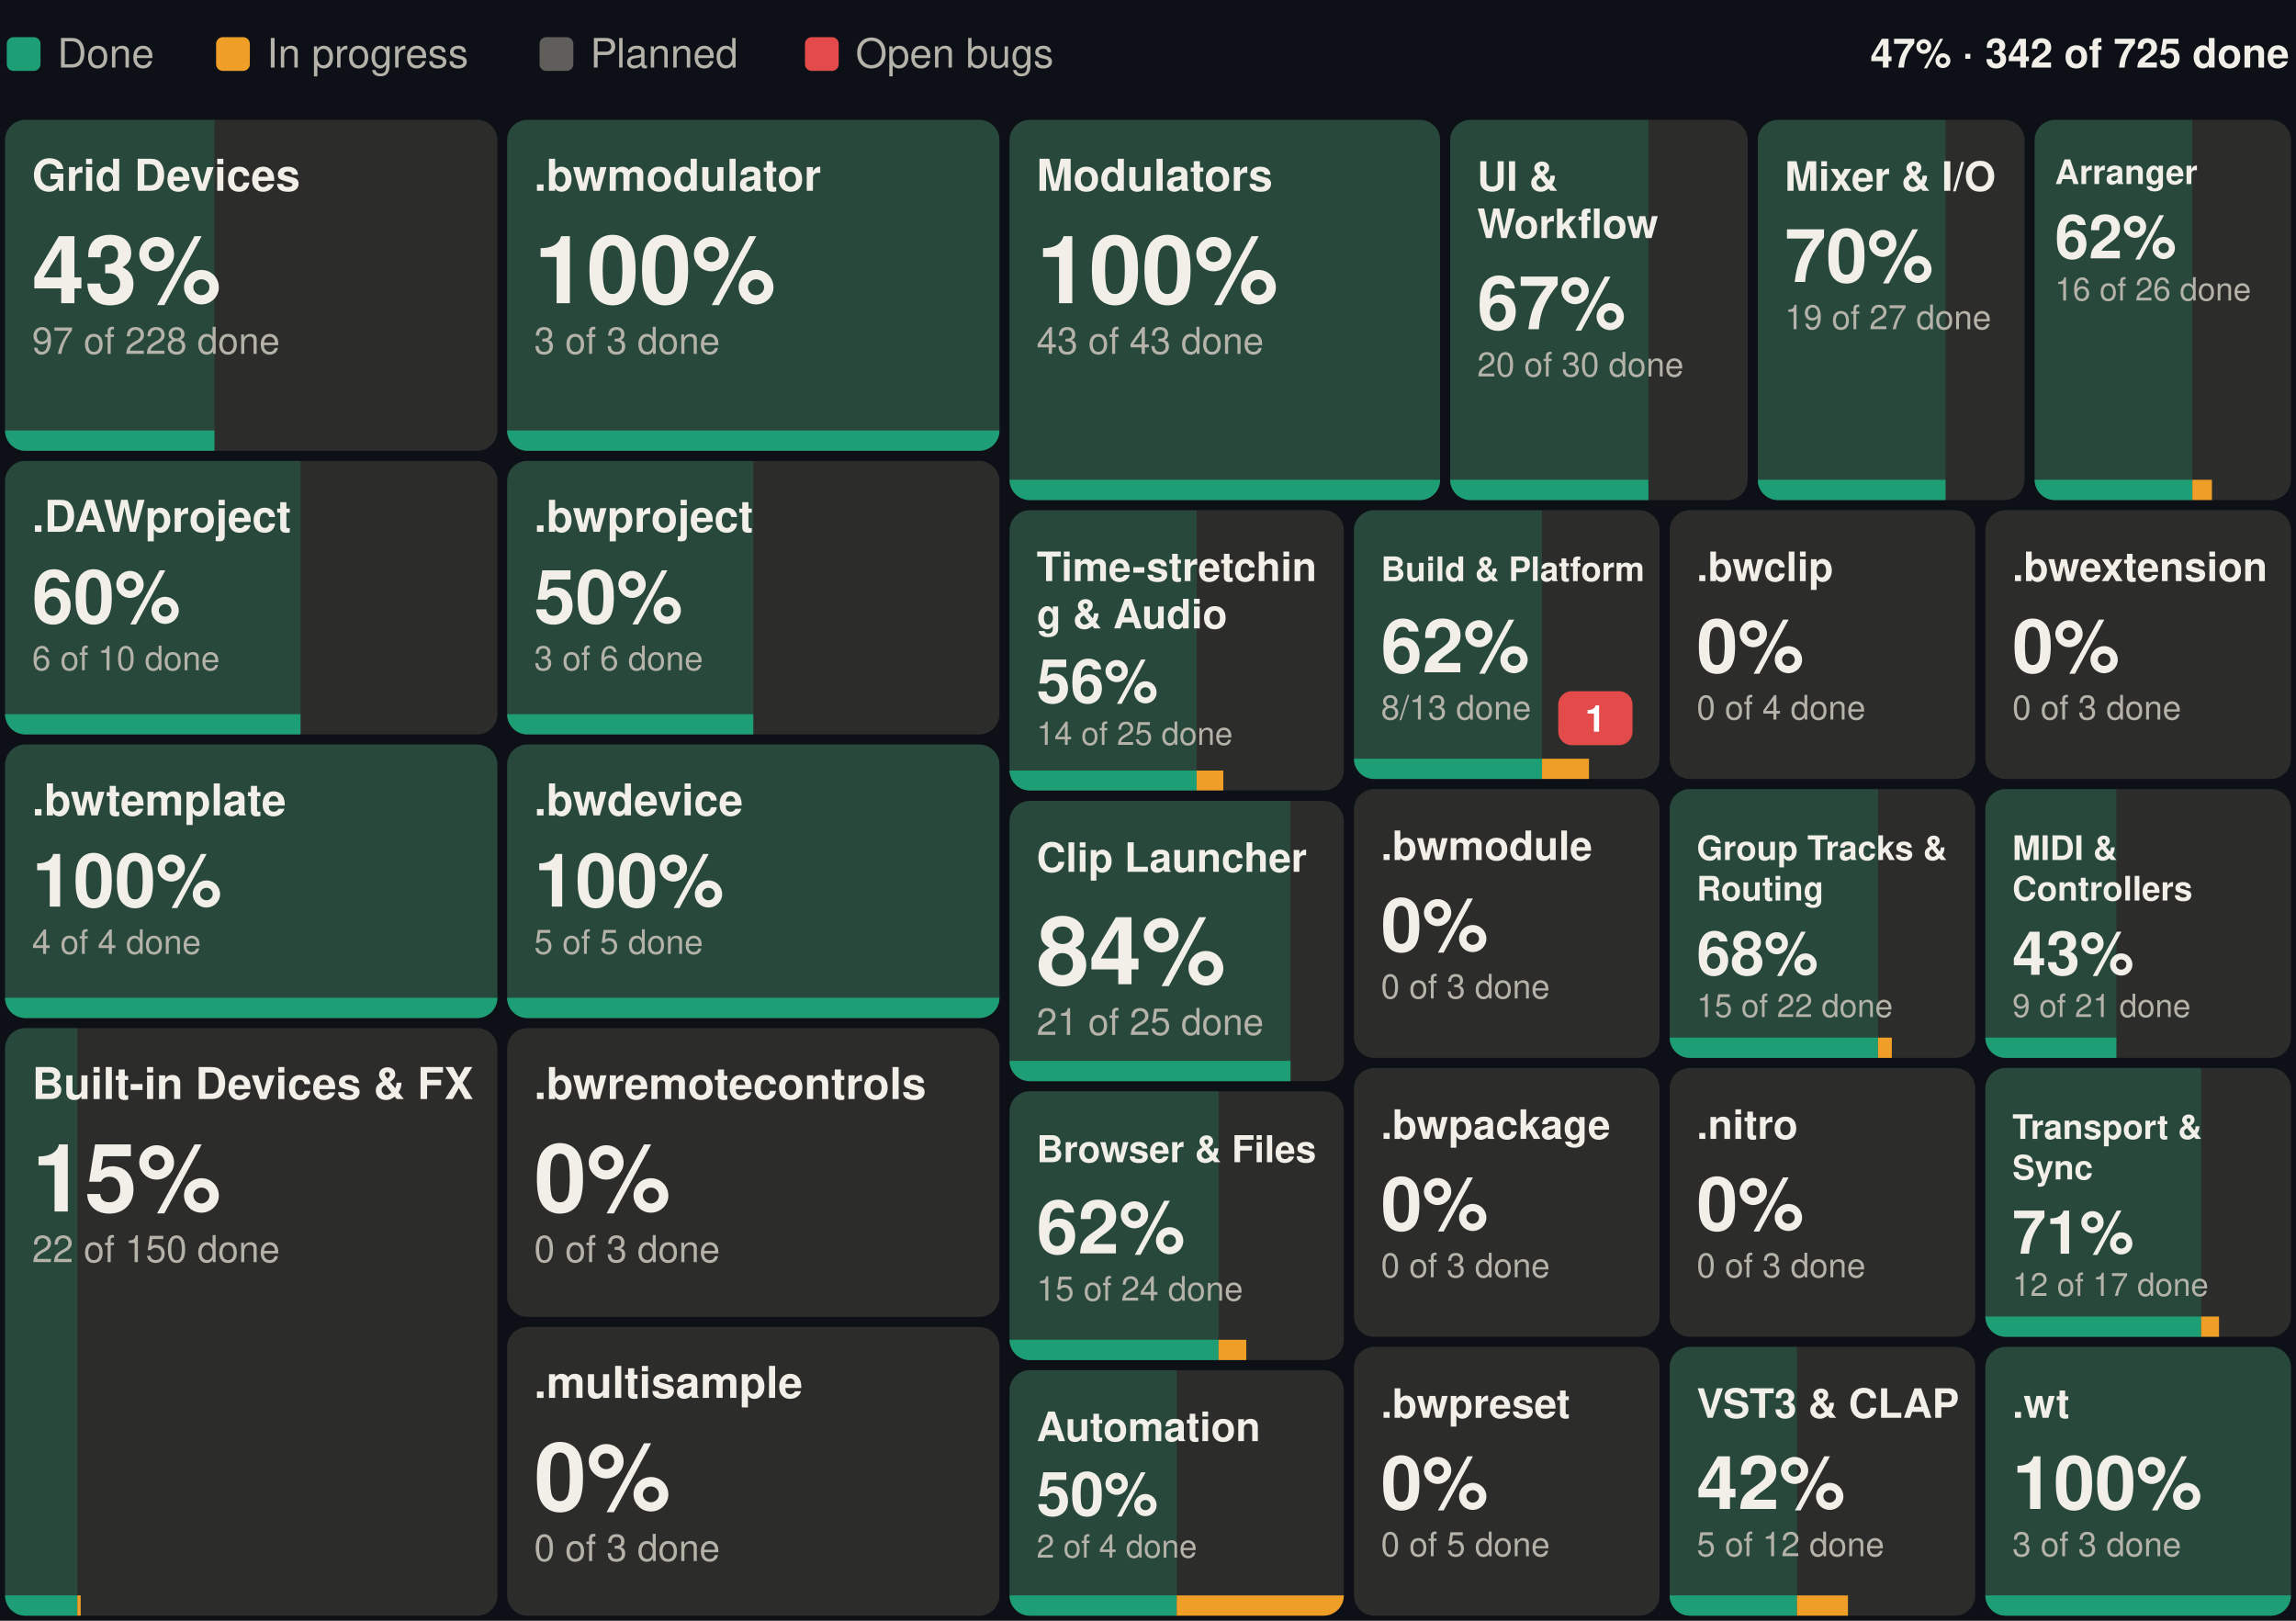
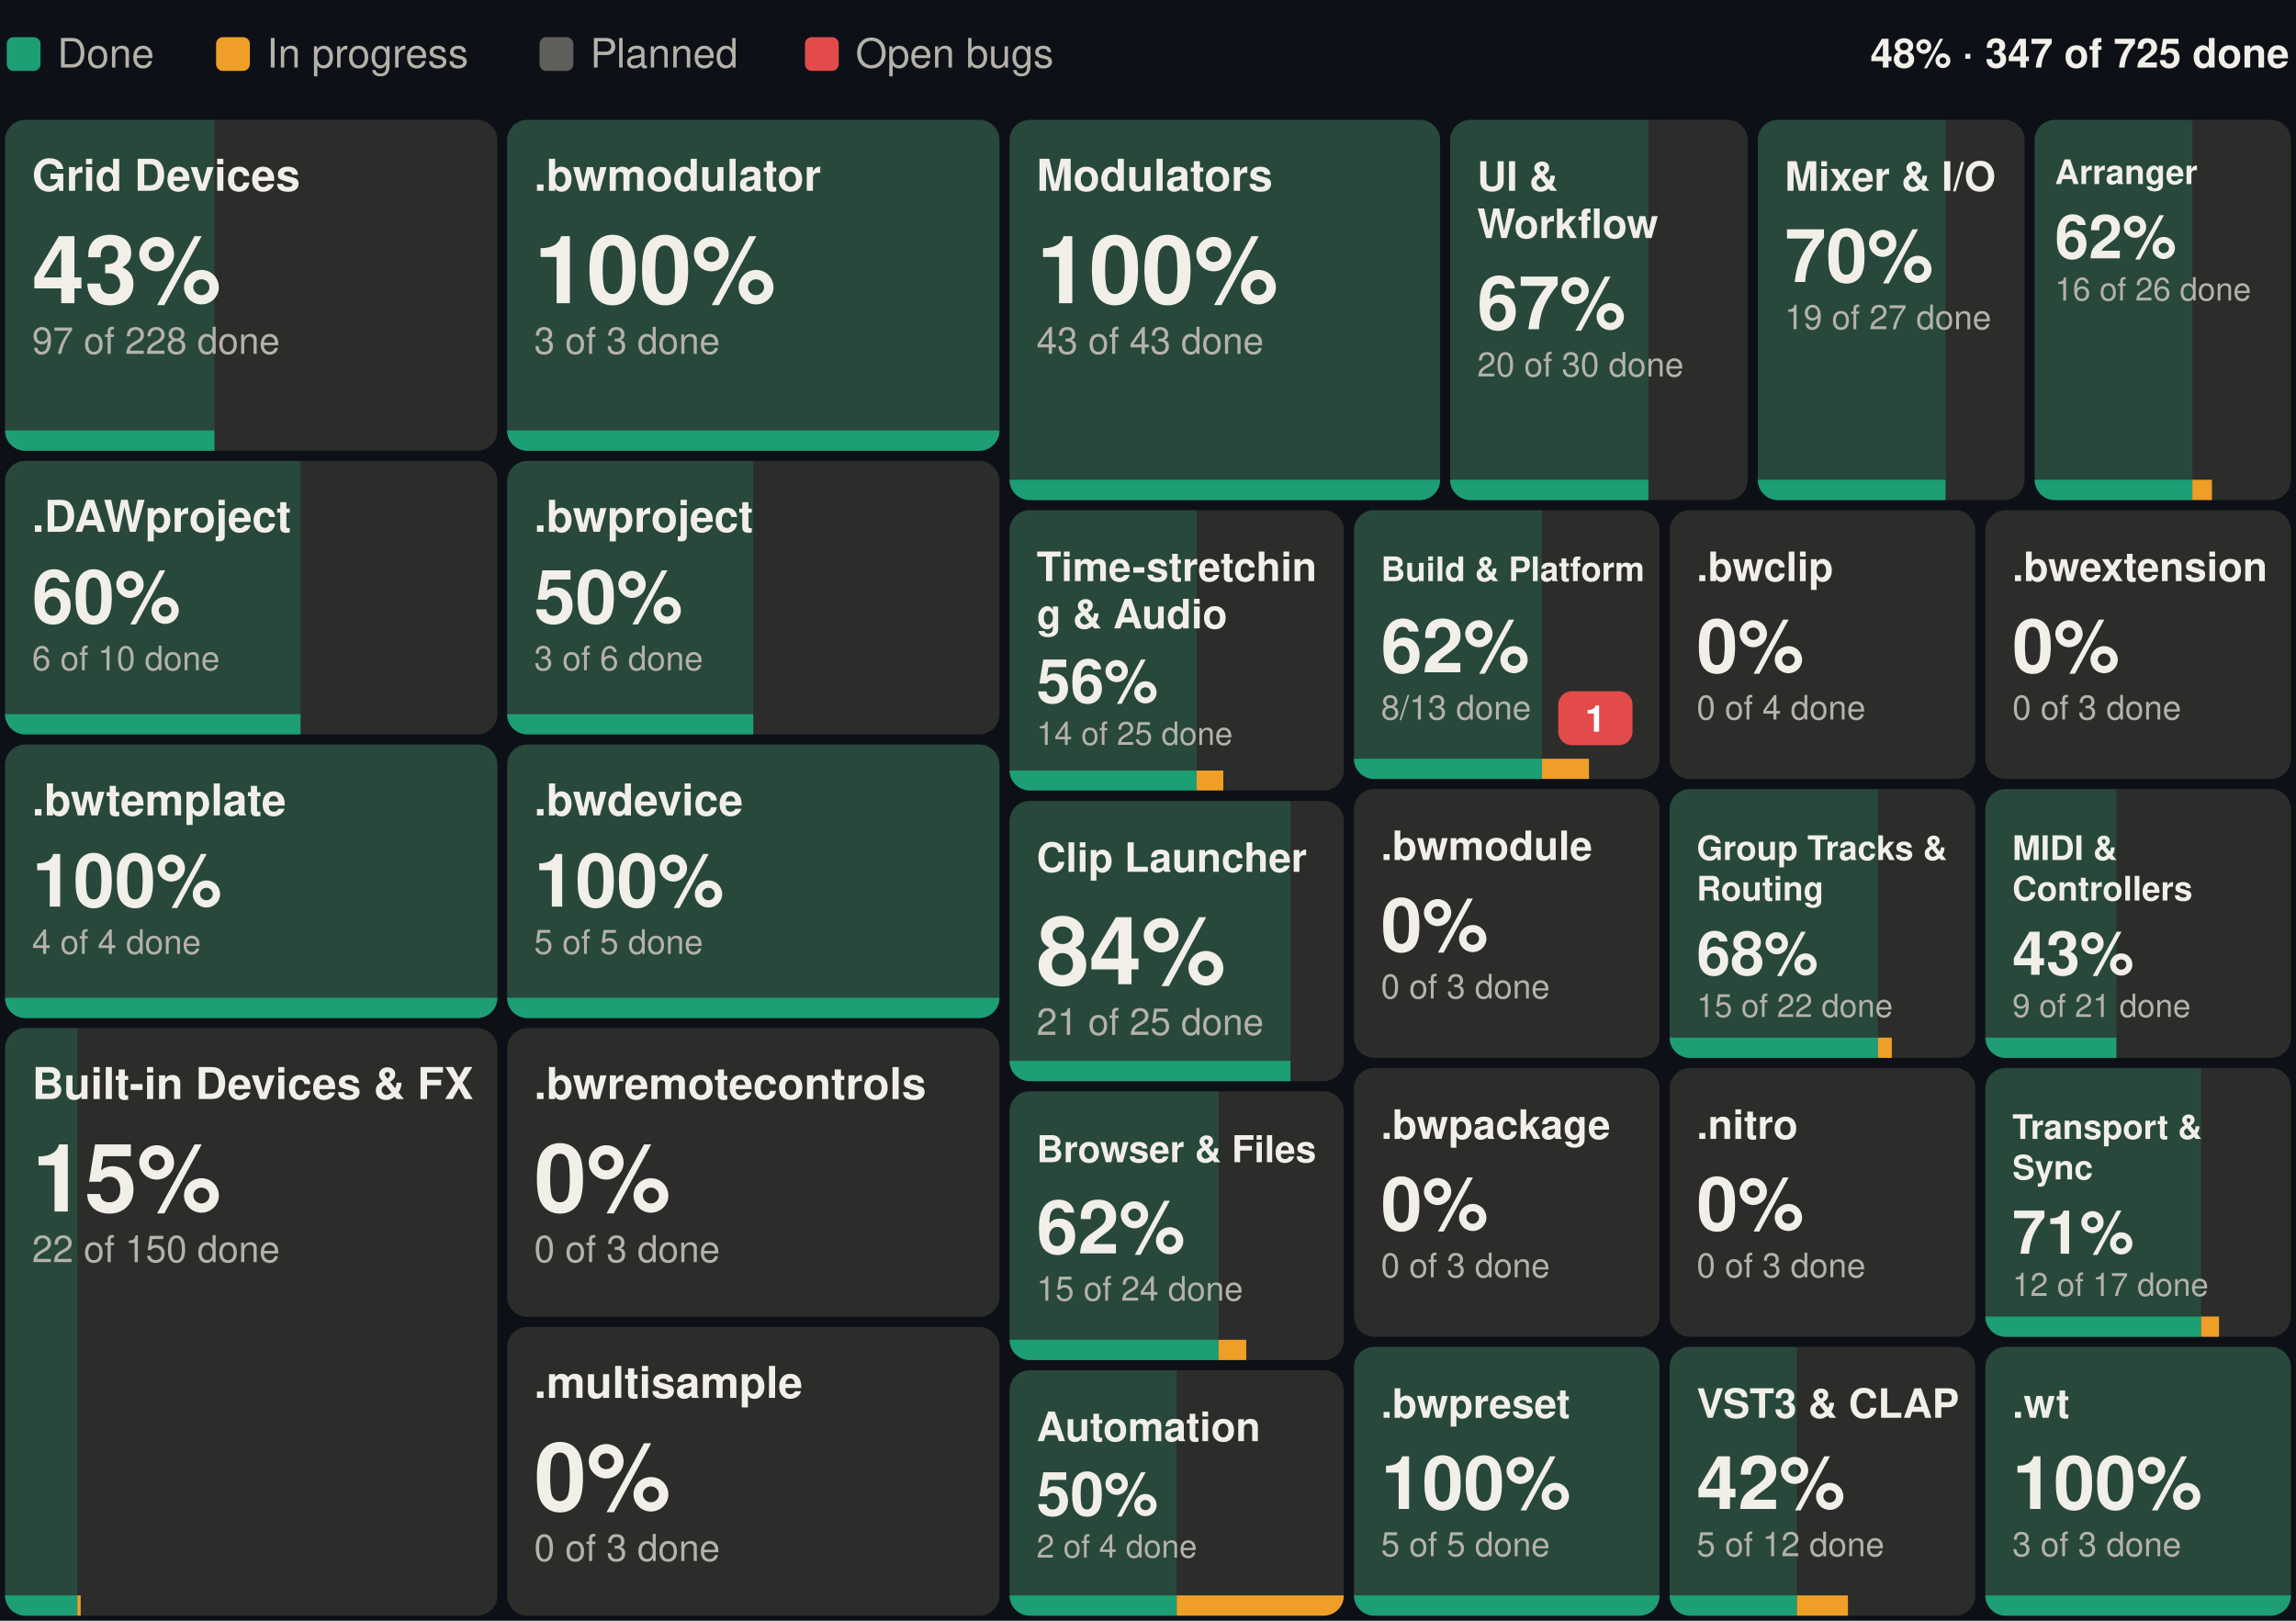
- <svg xmlns="http://www.w3.org/2000/svg" width="680" height="480" viewBox="0 0 680 480" font-family="-apple-system, BlinkMacSystemFont, 'Segoe UI', Helvetica, Arial, sans-serif" role="img" aria-label="Hikaru OpenLive vs Bitwig Studio 5.3.13: 342 of 725 features done">
+ <svg xmlns="http://www.w3.org/2000/svg" width="680" height="480" viewBox="0 0 680 480" font-family="-apple-system, BlinkMacSystemFont, 'Segoe UI', Helvetica, Arial, sans-serif" role="img" aria-label="Hikaru OpenLive vs Bitwig Studio 5.3.13: 347 of 725 features done">
  <rect width="680" height="480" fill="#0d1117" />
-   <text x="678.0" y="20.0" font-size="12" font-weight="600" text-anchor="end" fill="#F1EFE8">47% · 342 of 725 done</text>
+   <text x="678.0" y="20.0" font-size="12" font-weight="600" text-anchor="end" fill="#F1EFE8">48% · 347 of 725 done</text>
  <rect x="2.0" y="11" width="10" height="10" rx="2" fill="#1D9E75" />
  <text x="17.0" y="20.0" font-size="12" fill="#B4B2A9">Done</text>
  <rect x="64.0" y="11" width="10" height="10" rx="2" fill="#EF9F27" />
  <text x="79.0" y="20.0" font-size="12" fill="#B4B2A9">In progress</text>
  <rect x="159.8" y="11" width="10" height="10" rx="2" fill="#5F5E5A" />
  <text x="174.8" y="20.0" font-size="12" fill="#B4B2A9">Planned</text>
  <rect x="238.4" y="11" width="10" height="10" rx="2" fill="#E24B4A" />
  <text x="253.4" y="20.0" font-size="12" fill="#B4B2A9">Open bugs</text>
  <g>
    <clipPath id="b0">
      <rect x="299.0" y="237.2" width="99.0" height="83.0" rx="6" />
    </clipPath>
    <g clip-path="url(#b0)">
      <rect x="299.0" y="237.2" width="99.0" height="83.0" fill="#2C2C2A" />
      <rect x="299.0" y="237.2" width="83.2" height="83.0" fill="#1D9E75" fill-opacity="0.25" />
      <rect x="299.0" y="314.2" width="83.2" height="6" fill="#1D9E75" />
    </g>
    <text x="307.0" y="258.2" font-size="12" font-weight="600" fill="#F1EFE8">Clip Launcher</text>
    <text x="307.0" y="291.5" font-size="28" font-weight="600" fill="#F1EFE8">84%</text>
    <text x="307.0" y="306.5" font-size="11" fill="#B4B2A9">21 of 25 done</text>
  </g>
  <g>
    <clipPath id="b1">
      <rect x="602.6" y="35.5" width="75.9" height="112.6" rx="6" />
    </clipPath>
    <g clip-path="url(#b1)">
      <rect x="602.6" y="35.5" width="75.9" height="112.6" fill="#2C2C2A" />
      <rect x="602.6" y="35.5" width="46.7" height="112.6" fill="#1D9E75" fill-opacity="0.25" />
      <rect x="602.6" y="142.1" width="46.7" height="6" fill="#1D9E75" />
      <rect x="649.3" y="142.1" width="5.8" height="6" fill="#EF9F27" />
    </g>
    <text x="608.6" y="54.5" font-size="10" font-weight="600" fill="#F1EFE8">Arranger</text>
    <text x="608.6" y="76.5" font-size="18" font-weight="600" fill="#F1EFE8">62%</text>
    <text x="608.6" y="89.0" font-size="9.5" fill="#B4B2A9">16 of 26 done</text>
  </g>
  <g>
    <clipPath id="b2">
      <rect x="588.0" y="316.3" width="90.5" height="79.6" rx="6" />
    </clipPath>
    <g clip-path="url(#b2)">
      <rect x="588.0" y="316.3" width="90.5" height="79.6" fill="#2C2C2A" />
      <rect x="588.0" y="316.3" width="63.9" height="79.6" fill="#1D9E75" fill-opacity="0.25" />
      <rect x="588.0" y="389.9" width="63.9" height="6" fill="#1D9E75" />
      <rect x="651.9" y="389.9" width="5.3" height="6" fill="#EF9F27" />
    </g>
    <text x="596.0" y="337.3" font-size="10" font-weight="600" fill="#F1EFE8">Transport &amp;</text>
    <text x="596.0" y="349.3" font-size="10" font-weight="600" fill="#F1EFE8">Sync</text>
    <text x="596.0" y="371.3" font-size="18" font-weight="600" fill="#F1EFE8">71%</text>
    <text x="596.0" y="383.8" font-size="9.5" fill="#B4B2A9">12 of 17 done</text>
  </g>
  <g>
    <clipPath id="b3">
      <rect x="494.5" y="233.7" width="90.5" height="79.6" rx="6" />
    </clipPath>
    <g clip-path="url(#b3)">
      <rect x="494.5" y="233.7" width="90.5" height="79.6" fill="#2C2C2A" />
      <rect x="494.5" y="233.7" width="61.7" height="79.6" fill="#1D9E75" fill-opacity="0.25" />
      <rect x="494.5" y="307.3" width="61.7" height="6" fill="#1D9E75" />
      <rect x="556.2" y="307.3" width="4.1" height="6" fill="#EF9F27" />
    </g>
    <text x="502.5" y="254.7" font-size="10" font-weight="600" fill="#F1EFE8">Group Tracks &amp;</text>
    <text x="502.5" y="266.7" font-size="10" font-weight="600" fill="#F1EFE8">Routing</text>
    <text x="502.5" y="288.7" font-size="18" font-weight="600" fill="#F1EFE8">68%</text>
    <text x="502.5" y="301.2" font-size="9.5" fill="#B4B2A9">15 of 22 done</text>
  </g>
  <g>
    <clipPath id="b4">
      <rect x="299.0" y="151.1" width="99.0" height="83.0" rx="6" />
    </clipPath>
    <g clip-path="url(#b4)">
      <rect x="299.0" y="151.1" width="99.0" height="83.0" fill="#2C2C2A" />
      <rect x="299.0" y="151.1" width="55.4" height="83.0" fill="#1D9E75" fill-opacity="0.25" />
      <rect x="299.0" y="228.2" width="55.4" height="6" fill="#1D9E75" />
      <rect x="354.4" y="228.2" width="7.9" height="6" fill="#EF9F27" />
    </g>
    <text x="307.0" y="172.1" font-size="12" font-weight="600" fill="#F1EFE8">Time-stretchin</text>
    <text x="307.0" y="186.1" font-size="12" font-weight="600" fill="#F1EFE8">g &amp; Audio</text>
    <text x="307.0" y="208.1" font-size="18" font-weight="600" fill="#F1EFE8">56%</text>
    <text x="307.0" y="220.6" font-size="9.5" fill="#B4B2A9">14 of 25 done</text>
  </g>
  <g>
    <clipPath id="b5">
      <rect x="1.5" y="304.5" width="145.8" height="174.0" rx="6" />
    </clipPath>
    <g clip-path="url(#b5)">
      <rect x="1.5" y="304.5" width="145.8" height="174.0" fill="#2C2C2A" />
      <rect x="1.5" y="304.5" width="21.4" height="174.0" fill="#1D9E75" fill-opacity="0.25" />
      <rect x="1.5" y="472.5" width="21.4" height="6" fill="#1D9E75" />
      <rect x="22.9" y="472.5" width="1.0" height="6" fill="#EF9F27" />
    </g>
    <text x="9.5" y="325.5" font-size="13" font-weight="600" fill="#F1EFE8">Built-in Devices &amp; FX</text>
    <text x="9.5" y="358.8" font-size="28" font-weight="600" fill="#F1EFE8">15%</text>
    <text x="9.5" y="373.8" font-size="11" fill="#B4B2A9">22 of 150 done</text>
  </g>
  <g>
    <clipPath id="b6">
      <rect x="299.0" y="35.5" width="127.5" height="112.6" rx="6" />
    </clipPath>
    <g clip-path="url(#b6)">
      <rect x="299.0" y="35.5" width="127.5" height="112.6" fill="#2C2C2A" />
      <rect x="299.0" y="35.5" width="127.5" height="112.6" fill="#1D9E75" fill-opacity="0.25" />
      <rect x="299.0" y="142.1" width="127.5" height="6" fill="#1D9E75" />
    </g>
    <text x="307.0" y="56.5" font-size="13" font-weight="600" fill="#F1EFE8">Modulators</text>
    <text x="307.0" y="89.8" font-size="28" font-weight="600" fill="#F1EFE8">100%</text>
    <text x="307.0" y="104.8" font-size="11" fill="#B4B2A9">43 of 43 done</text>
  </g>
  <g>
    <clipPath id="b7">
      <rect x="1.5" y="35.5" width="145.8" height="98.0" rx="6" />
    </clipPath>
    <g clip-path="url(#b7)">
      <rect x="1.5" y="35.5" width="145.8" height="98.0" fill="#2C2C2A" />
      <rect x="1.5" y="35.5" width="62.0" height="98.0" fill="#1D9E75" fill-opacity="0.25" />
      <rect x="1.5" y="127.5" width="62.0" height="6" fill="#1D9E75" />
    </g>
    <text x="9.5" y="56.5" font-size="13" font-weight="600" fill="#F1EFE8">Grid Devices</text>
    <text x="9.5" y="89.8" font-size="28" font-weight="600" fill="#F1EFE8">43%</text>
    <text x="9.5" y="104.8" font-size="11" fill="#B4B2A9">97 of 228 done</text>
  </g>
  <g>
    <clipPath id="b8">
      <rect x="520.6" y="35.5" width="79.0" height="112.6" rx="6" />
    </clipPath>
    <g clip-path="url(#b8)">
      <rect x="520.6" y="35.5" width="79.0" height="112.6" fill="#2C2C2A" />
      <rect x="520.6" y="35.5" width="55.6" height="112.6" fill="#1D9E75" fill-opacity="0.25" />
      <rect x="520.6" y="142.1" width="55.6" height="6" fill="#1D9E75" />
    </g>
    <text x="528.6" y="56.5" font-size="12" font-weight="600" fill="#F1EFE8">Mixer &amp; I/O</text>
    <text x="528.6" y="83.5" font-size="22" font-weight="600" fill="#F1EFE8">70%</text>
    <text x="528.6" y="97.5" font-size="10" fill="#B4B2A9">19 of 27 done</text>
  </g>
  <g>
    <clipPath id="b9">
      <rect x="299.0" y="323.2" width="99.0" height="79.6" rx="6" />
    </clipPath>
    <g clip-path="url(#b9)">
      <rect x="299.0" y="323.2" width="99.0" height="79.6" fill="#2C2C2A" />
      <rect x="299.0" y="323.2" width="61.9" height="79.6" fill="#1D9E75" fill-opacity="0.25" />
      <rect x="299.0" y="396.8" width="61.9" height="6" fill="#1D9E75" />
      <rect x="360.9" y="396.8" width="8.2" height="6" fill="#EF9F27" />
    </g>
    <text x="307.0" y="344.2" font-size="11" font-weight="600" fill="#F1EFE8">Browser &amp; Files</text>
    <text x="307.0" y="371.2" font-size="22" font-weight="600" fill="#F1EFE8">62%</text>
    <text x="307.0" y="385.2" font-size="10" fill="#B4B2A9">15 of 24 done</text>
  </g>
  <g>
    <clipPath id="b10">
      <rect x="588.0" y="233.7" width="90.5" height="79.6" rx="6" />
    </clipPath>
    <g clip-path="url(#b10)">
      <rect x="588.0" y="233.7" width="90.5" height="79.6" fill="#2C2C2A" />
      <rect x="588.0" y="233.7" width="38.8" height="79.6" fill="#1D9E75" fill-opacity="0.25" />
      <rect x="588.0" y="307.3" width="38.8" height="6" fill="#1D9E75" />
    </g>
    <text x="596.0" y="254.7" font-size="10" font-weight="600" fill="#F1EFE8">MIDI &amp;</text>
    <text x="596.0" y="266.7" font-size="10" font-weight="600" fill="#F1EFE8">Controllers</text>
    <text x="596.0" y="288.7" font-size="18" font-weight="600" fill="#F1EFE8">43%</text>
    <text x="596.0" y="301.2" font-size="9.5" fill="#B4B2A9">9 of 21 done</text>
  </g>
  <g>
    <clipPath id="b11">
      <rect x="429.5" y="35.5" width="88.1" height="112.6" rx="6" />
    </clipPath>
    <g clip-path="url(#b11)">
      <rect x="429.5" y="35.5" width="88.1" height="112.6" fill="#2C2C2A" />
      <rect x="429.5" y="35.5" width="58.7" height="112.6" fill="#1D9E75" fill-opacity="0.25" />
      <rect x="429.5" y="142.1" width="58.7" height="6" fill="#1D9E75" />
    </g>
    <text x="437.5" y="56.5" font-size="12" font-weight="600" fill="#F1EFE8">UI &amp;</text>
    <text x="437.5" y="70.5" font-size="12" font-weight="600" fill="#F1EFE8">Workflow</text>
    <text x="437.5" y="97.5" font-size="22" font-weight="600" fill="#F1EFE8">67%</text>
    <text x="437.5" y="111.5" font-size="10" fill="#B4B2A9">20 of 30 done</text>
  </g>
  <g>
    <clipPath id="b12">
      <rect x="401.0" y="151.1" width="90.5" height="79.6" rx="6" />
    </clipPath>
    <g clip-path="url(#b12)">
      <rect x="401.0" y="151.1" width="90.5" height="79.6" fill="#2C2C2A" />
      <rect x="401.0" y="151.1" width="55.7" height="79.6" fill="#1D9E75" fill-opacity="0.25" />
      <rect x="401.0" y="224.7" width="55.7" height="6" fill="#1D9E75" />
      <rect x="456.7" y="224.7" width="13.9" height="6" fill="#EF9F27" />
    </g>
    <text x="409.0" y="172.1" font-size="10" font-weight="600" fill="#F1EFE8">Build &amp; Platform</text>
    <text x="409.0" y="199.1" font-size="22" font-weight="600" fill="#F1EFE8">62%</text>
    <text x="409.0" y="213.1" font-size="10" fill="#B4B2A9">8/13 done</text>
    <rect x="461.5" y="204.7" width="22.0" height="16.0" rx="4" fill="#E24B4A" />
    <text x="472.5" y="216.7" font-size="11" font-weight="600" text-anchor="middle" fill="#ffffff">1</text>
  </g>
  <g>
    <clipPath id="b13">
      <rect x="494.5" y="398.9" width="90.5" height="79.6" rx="6" />
    </clipPath>
    <g clip-path="url(#b13)">
      <rect x="494.5" y="398.9" width="90.5" height="79.6" fill="#2C2C2A" />
      <rect x="494.5" y="398.9" width="37.7" height="79.6" fill="#1D9E75" fill-opacity="0.25" />
      <rect x="494.5" y="472.5" width="37.7" height="6" fill="#1D9E75" />
      <rect x="532.2" y="472.5" width="15.1" height="6" fill="#EF9F27" />
    </g>
    <text x="502.5" y="419.9" font-size="12" font-weight="600" fill="#F1EFE8">VST3 &amp; CLAP</text>
    <text x="502.5" y="446.9" font-size="22" font-weight="600" fill="#F1EFE8">42%</text>
    <text x="502.5" y="460.9" font-size="10" fill="#B4B2A9">5 of 12 done</text>
  </g>
  <g>
    <clipPath id="b14">
      <rect x="299.0" y="405.8" width="99.0" height="72.7" rx="6" />
    </clipPath>
    <g clip-path="url(#b14)">
      <rect x="299.0" y="405.8" width="99.0" height="72.7" fill="#2C2C2A" />
      <rect x="299.0" y="405.8" width="49.5" height="72.7" fill="#1D9E75" fill-opacity="0.25" />
      <rect x="299.0" y="472.5" width="49.5" height="6" fill="#1D9E75" />
      <rect x="348.5" y="472.5" width="49.5" height="6" fill="#EF9F27" />
    </g>
    <text x="307.0" y="426.8" font-size="12" font-weight="600" fill="#F1EFE8">Automation</text>
    <text x="307.0" y="448.8" font-size="18" font-weight="600" fill="#F1EFE8">50%</text>
    <text x="307.0" y="461.3" font-size="9.5" fill="#B4B2A9">2 of 4 done</text>
  </g>
  <g>
    <clipPath id="b15">
      <rect x="1.5" y="136.5" width="145.8" height="81.0" rx="6" />
    </clipPath>
    <g clip-path="url(#b15)">
      <rect x="1.5" y="136.5" width="145.8" height="81.0" fill="#2C2C2A" />
      <rect x="1.5" y="136.5" width="87.5" height="81.0" fill="#1D9E75" fill-opacity="0.25" />
      <rect x="1.5" y="211.5" width="87.5" height="6" fill="#1D9E75" />
    </g>
    <text x="9.5" y="157.5" font-size="13" font-weight="600" fill="#F1EFE8">.DAWproject</text>
    <text x="9.5" y="184.5" font-size="22" font-weight="600" fill="#F1EFE8">60%</text>
    <text x="9.5" y="198.5" font-size="10" fill="#B4B2A9">6 of 10 done</text>
  </g>
  <g>
    <clipPath id="b16">
      <rect x="150.2" y="136.5" width="145.8" height="81.0" rx="6" />
    </clipPath>
    <g clip-path="url(#b16)">
      <rect x="150.2" y="136.5" width="145.8" height="81.0" fill="#2C2C2A" />
      <rect x="150.2" y="136.5" width="72.9" height="81.0" fill="#1D9E75" fill-opacity="0.25" />
      <rect x="150.2" y="211.5" width="72.9" height="6" fill="#1D9E75" />
    </g>
    <text x="158.2" y="157.5" font-size="13" font-weight="600" fill="#F1EFE8">.bwproject</text>
    <text x="158.2" y="184.5" font-size="22" font-weight="600" fill="#F1EFE8">50%</text>
    <text x="158.2" y="198.5" font-size="10" fill="#B4B2A9">3 of 6 done</text>
  </g>
  <g>
    <clipPath id="b17">
      <rect x="1.5" y="220.5" width="145.8" height="81.0" rx="6" />
    </clipPath>
    <g clip-path="url(#b17)">
      <rect x="1.5" y="220.5" width="145.8" height="81.0" fill="#2C2C2A" />
      <rect x="1.5" y="220.5" width="145.8" height="81.0" fill="#1D9E75" fill-opacity="0.25" />
      <rect x="1.5" y="295.5" width="145.8" height="6" fill="#1D9E75" />
    </g>
    <text x="9.5" y="241.5" font-size="13" font-weight="600" fill="#F1EFE8">.bwtemplate</text>
    <text x="9.5" y="268.5" font-size="22" font-weight="600" fill="#F1EFE8">100%</text>
    <text x="9.5" y="282.5" font-size="10" fill="#B4B2A9">4 of 4 done</text>
  </g>
  <g>
    <clipPath id="b18">
      <rect x="150.2" y="220.5" width="145.8" height="81.0" rx="6" />
    </clipPath>
    <g clip-path="url(#b18)">
      <rect x="150.2" y="220.5" width="145.8" height="81.0" fill="#2C2C2A" />
      <rect x="150.2" y="220.5" width="145.8" height="81.0" fill="#1D9E75" fill-opacity="0.25" />
      <rect x="150.2" y="295.5" width="145.8" height="6" fill="#1D9E75" />
    </g>
    <text x="158.2" y="241.5" font-size="13" font-weight="600" fill="#F1EFE8">.bwdevice</text>
    <text x="158.2" y="268.5" font-size="22" font-weight="600" fill="#F1EFE8">100%</text>
    <text x="158.2" y="282.5" font-size="10" fill="#B4B2A9">5 of 5 done</text>
  </g>
  <g>
    <clipPath id="b19">
      <rect x="401.0" y="398.9" width="90.5" height="79.6" rx="6" />
    </clipPath>
    <g clip-path="url(#b19)">
      <rect x="401.0" y="398.9" width="90.5" height="79.6" fill="#2C2C2A" />
+       <rect x="401.0" y="398.9" width="90.5" height="79.6" fill="#1D9E75" fill-opacity="0.25" />
+       <rect x="401.0" y="472.5" width="90.5" height="6" fill="#1D9E75" />
    </g>
    <text x="409.0" y="419.9" font-size="12" font-weight="600" fill="#F1EFE8">.bwpreset</text>
-     <text x="409.0" y="446.9" font-size="22" font-weight="600" fill="#F1EFE8">0%</text>
-     <text x="409.0" y="460.9" font-size="10" fill="#B4B2A9">0 of 5 done</text>
+     <text x="409.0" y="446.9" font-size="22" font-weight="600" fill="#F1EFE8">100%</text>
+     <text x="409.0" y="460.9" font-size="10" fill="#B4B2A9">5 of 5 done</text>
  </g>
  <g>
    <clipPath id="b20">
      <rect x="494.5" y="151.1" width="90.5" height="79.6" rx="6" />
    </clipPath>
    <g clip-path="url(#b20)">
      <rect x="494.5" y="151.1" width="90.5" height="79.6" fill="#2C2C2A" />
    </g>
    <text x="502.5" y="172.1" font-size="12" font-weight="600" fill="#F1EFE8">.bwclip</text>
    <text x="502.5" y="199.1" font-size="22" font-weight="600" fill="#F1EFE8">0%</text>
    <text x="502.5" y="213.1" font-size="10" fill="#B4B2A9">0 of 4 done</text>
  </g>
  <g>
    <clipPath id="b21">
      <rect x="150.2" y="35.5" width="145.8" height="98.0" rx="6" />
    </clipPath>
    <g clip-path="url(#b21)">
      <rect x="150.2" y="35.5" width="145.8" height="98.0" fill="#2C2C2A" />
      <rect x="150.2" y="35.5" width="145.8" height="98.0" fill="#1D9E75" fill-opacity="0.25" />
      <rect x="150.2" y="127.5" width="145.8" height="6" fill="#1D9E75" />
    </g>
    <text x="158.2" y="56.5" font-size="13" font-weight="600" fill="#F1EFE8">.bwmodulator</text>
    <text x="158.2" y="89.8" font-size="28" font-weight="600" fill="#F1EFE8">100%</text>
    <text x="158.2" y="104.8" font-size="11" fill="#B4B2A9">3 of 3 done</text>
  </g>
  <g>
    <clipPath id="b22">
      <rect x="401.0" y="233.7" width="90.5" height="79.6" rx="6" />
    </clipPath>
    <g clip-path="url(#b22)">
      <rect x="401.0" y="233.7" width="90.5" height="79.6" fill="#2C2C2A" />
    </g>
    <text x="409.0" y="254.7" font-size="12" font-weight="600" fill="#F1EFE8">.bwmodule</text>
    <text x="409.0" y="281.7" font-size="22" font-weight="600" fill="#F1EFE8">0%</text>
    <text x="409.0" y="295.7" font-size="10" fill="#B4B2A9">0 of 3 done</text>
  </g>
  <g>
    <clipPath id="b23">
      <rect x="150.2" y="304.5" width="145.8" height="85.5" rx="6" />
    </clipPath>
    <g clip-path="url(#b23)">
      <rect x="150.2" y="304.5" width="145.8" height="85.5" fill="#2C2C2A" />
    </g>
    <text x="158.2" y="325.5" font-size="13" font-weight="600" fill="#F1EFE8">.bwremotecontrols</text>
    <text x="158.2" y="358.8" font-size="28" font-weight="600" fill="#F1EFE8">0%</text>
    <text x="158.2" y="373.8" font-size="11" fill="#B4B2A9">0 of 3 done</text>
  </g>
  <g>
    <clipPath id="b24">
      <rect x="588.0" y="151.1" width="90.5" height="79.6" rx="6" />
    </clipPath>
    <g clip-path="url(#b24)">
      <rect x="588.0" y="151.1" width="90.5" height="79.6" fill="#2C2C2A" />
    </g>
    <text x="596.0" y="172.1" font-size="12" font-weight="600" fill="#F1EFE8">.bwextension</text>
    <text x="596.0" y="199.1" font-size="22" font-weight="600" fill="#F1EFE8">0%</text>
    <text x="596.0" y="213.1" font-size="10" fill="#B4B2A9">0 of 3 done</text>
  </g>
  <g>
    <clipPath id="b25">
      <rect x="401.0" y="316.3" width="90.5" height="79.6" rx="6" />
    </clipPath>
    <g clip-path="url(#b25)">
      <rect x="401.0" y="316.3" width="90.5" height="79.6" fill="#2C2C2A" />
    </g>
    <text x="409.0" y="337.3" font-size="12" font-weight="600" fill="#F1EFE8">.bwpackage</text>
    <text x="409.0" y="364.3" font-size="22" font-weight="600" fill="#F1EFE8">0%</text>
    <text x="409.0" y="378.3" font-size="10" fill="#B4B2A9">0 of 3 done</text>
  </g>
  <g>
    <clipPath id="b26">
      <rect x="150.2" y="393.0" width="145.8" height="85.5" rx="6" />
    </clipPath>
    <g clip-path="url(#b26)">
      <rect x="150.2" y="393.0" width="145.8" height="85.5" fill="#2C2C2A" />
    </g>
    <text x="158.2" y="414.0" font-size="13" font-weight="600" fill="#F1EFE8">.multisample</text>
    <text x="158.2" y="447.3" font-size="28" font-weight="600" fill="#F1EFE8">0%</text>
    <text x="158.2" y="462.3" font-size="11" fill="#B4B2A9">0 of 3 done</text>
  </g>
  <g>
    <clipPath id="b27">
      <rect x="588.0" y="398.9" width="90.5" height="79.6" rx="6" />
    </clipPath>
    <g clip-path="url(#b27)">
      <rect x="588.0" y="398.9" width="90.5" height="79.6" fill="#2C2C2A" />
      <rect x="588.0" y="398.9" width="90.5" height="79.6" fill="#1D9E75" fill-opacity="0.25" />
      <rect x="588.0" y="472.5" width="90.5" height="6" fill="#1D9E75" />
    </g>
    <text x="596.0" y="419.9" font-size="12" font-weight="600" fill="#F1EFE8">.wt</text>
    <text x="596.0" y="446.9" font-size="22" font-weight="600" fill="#F1EFE8">100%</text>
    <text x="596.0" y="460.9" font-size="10" fill="#B4B2A9">3 of 3 done</text>
  </g>
  <g>
    <clipPath id="b28">
      <rect x="494.5" y="316.3" width="90.5" height="79.6" rx="6" />
    </clipPath>
    <g clip-path="url(#b28)">
      <rect x="494.5" y="316.3" width="90.5" height="79.6" fill="#2C2C2A" />
    </g>
    <text x="502.5" y="337.3" font-size="12" font-weight="600" fill="#F1EFE8">.nitro</text>
    <text x="502.5" y="364.3" font-size="22" font-weight="600" fill="#F1EFE8">0%</text>
    <text x="502.5" y="378.3" font-size="10" fill="#B4B2A9">0 of 3 done</text>
  </g>
</svg>
